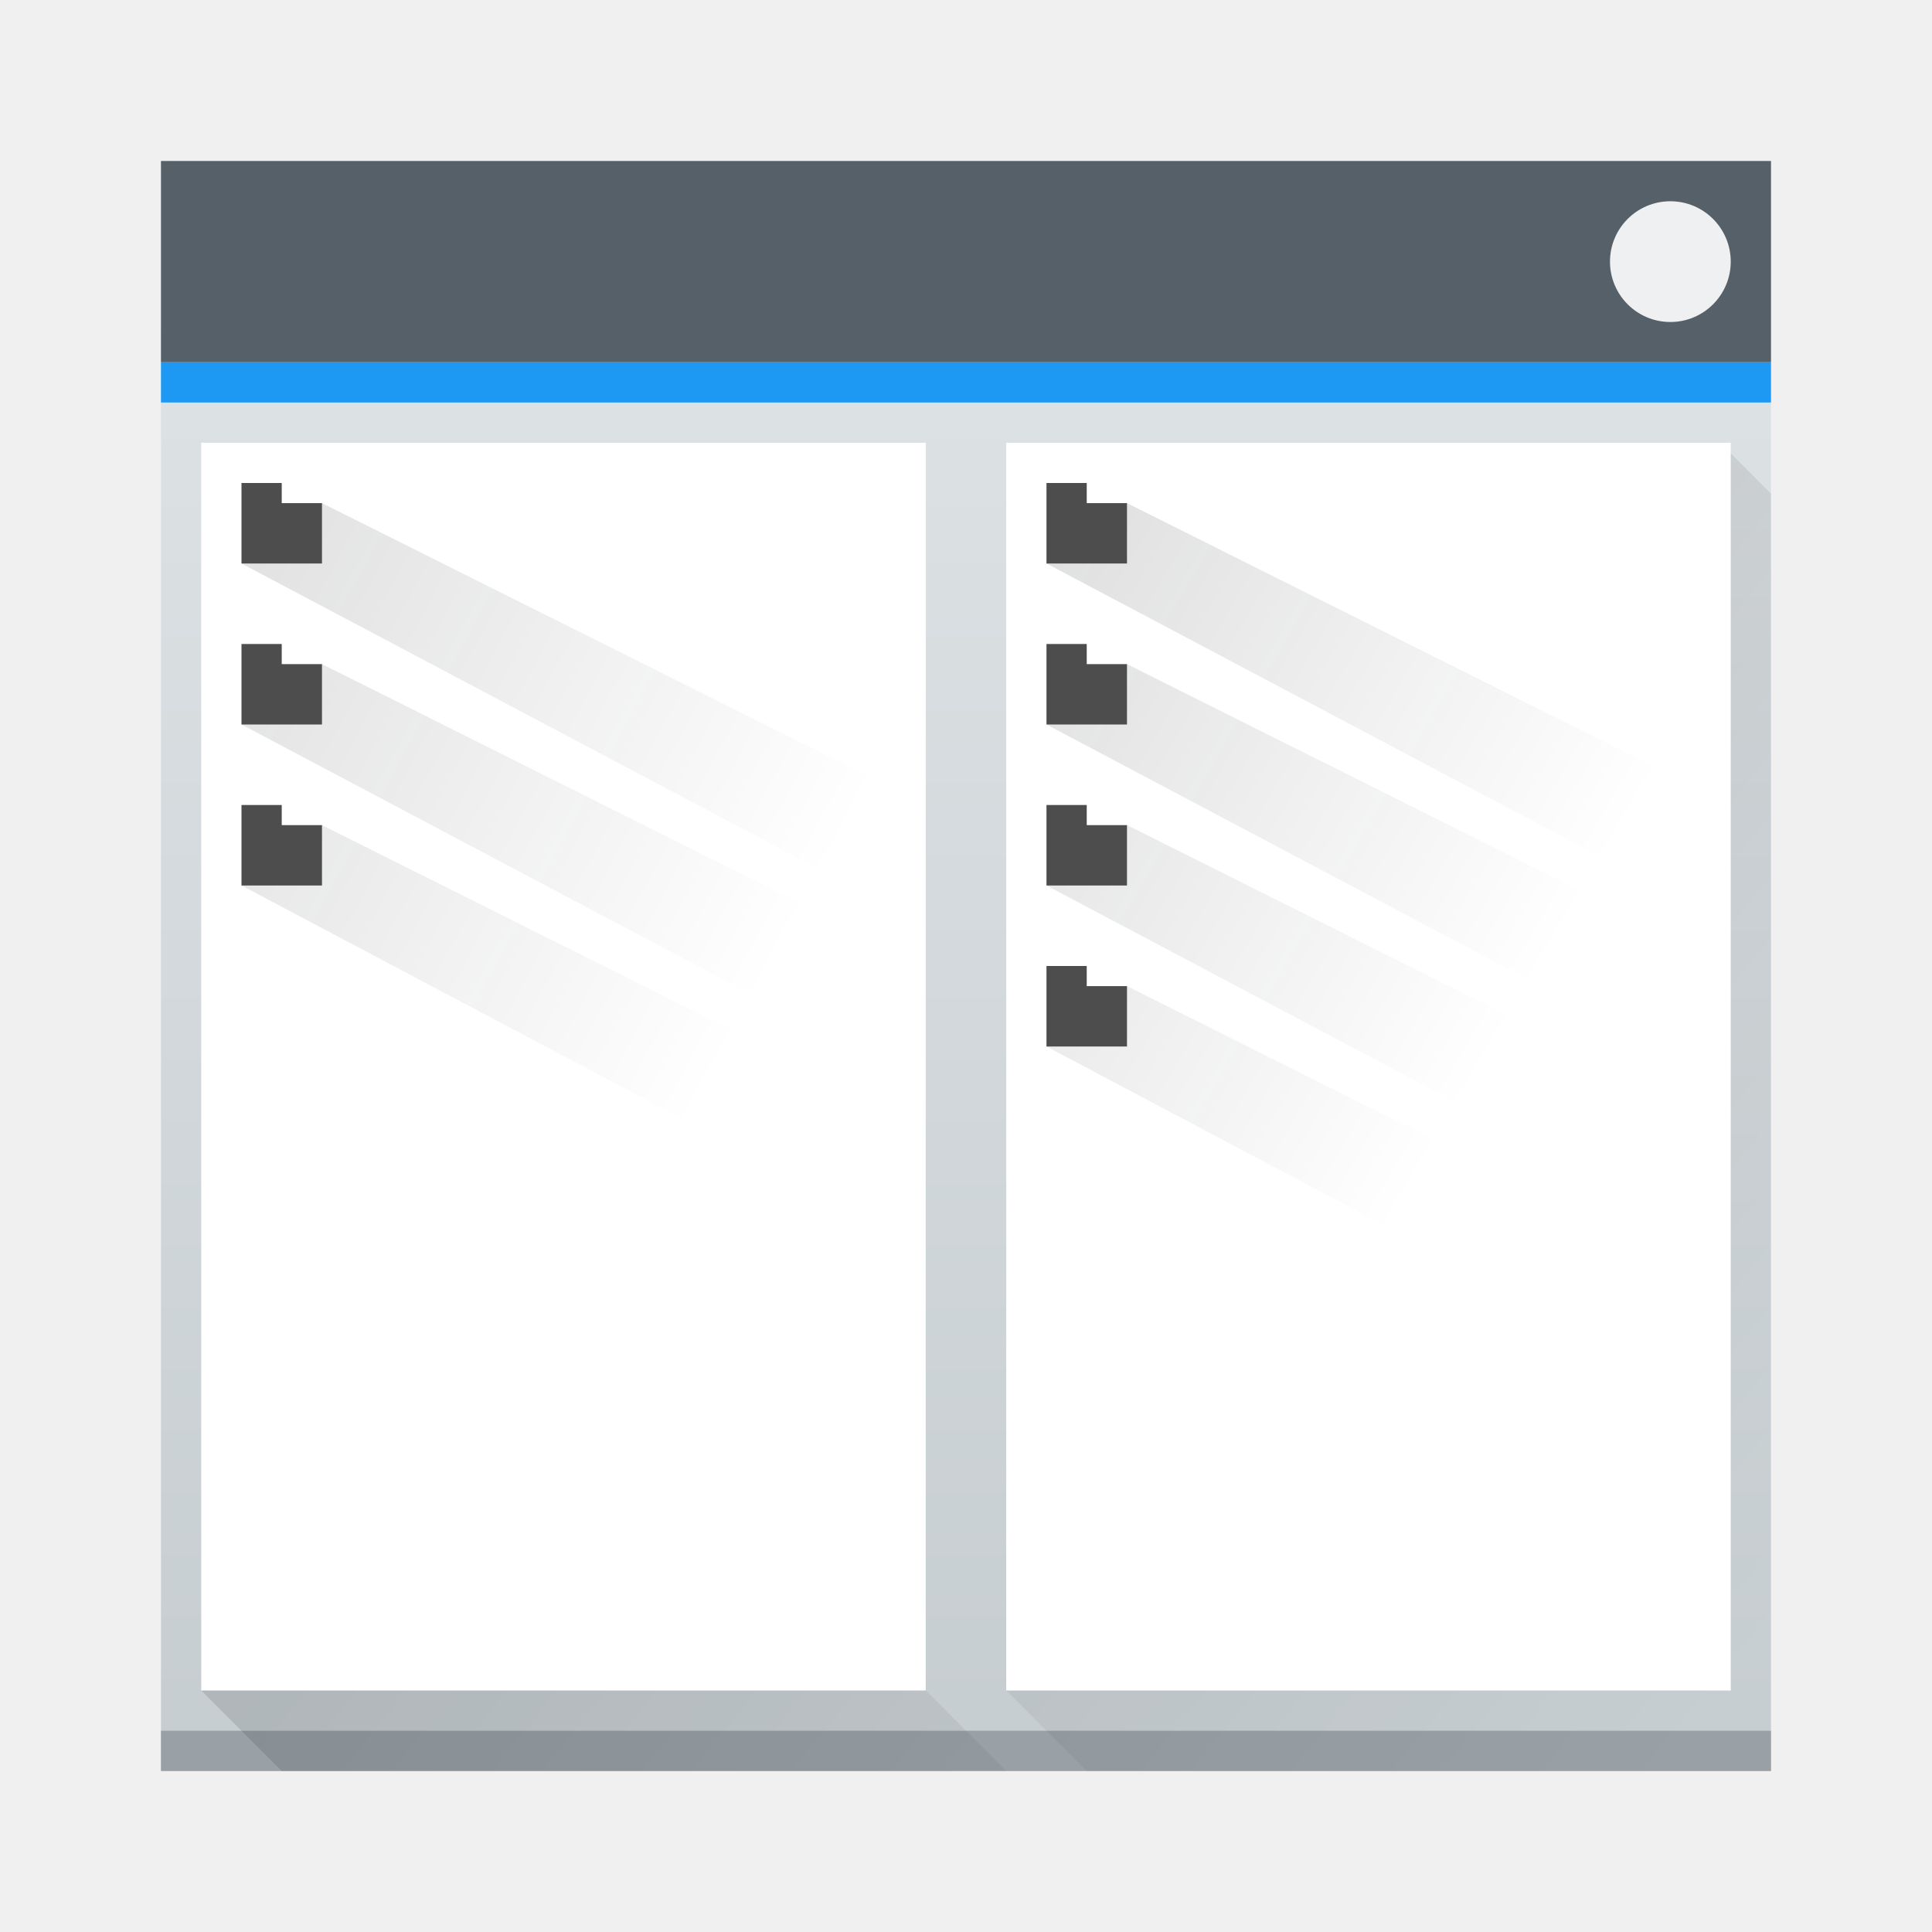
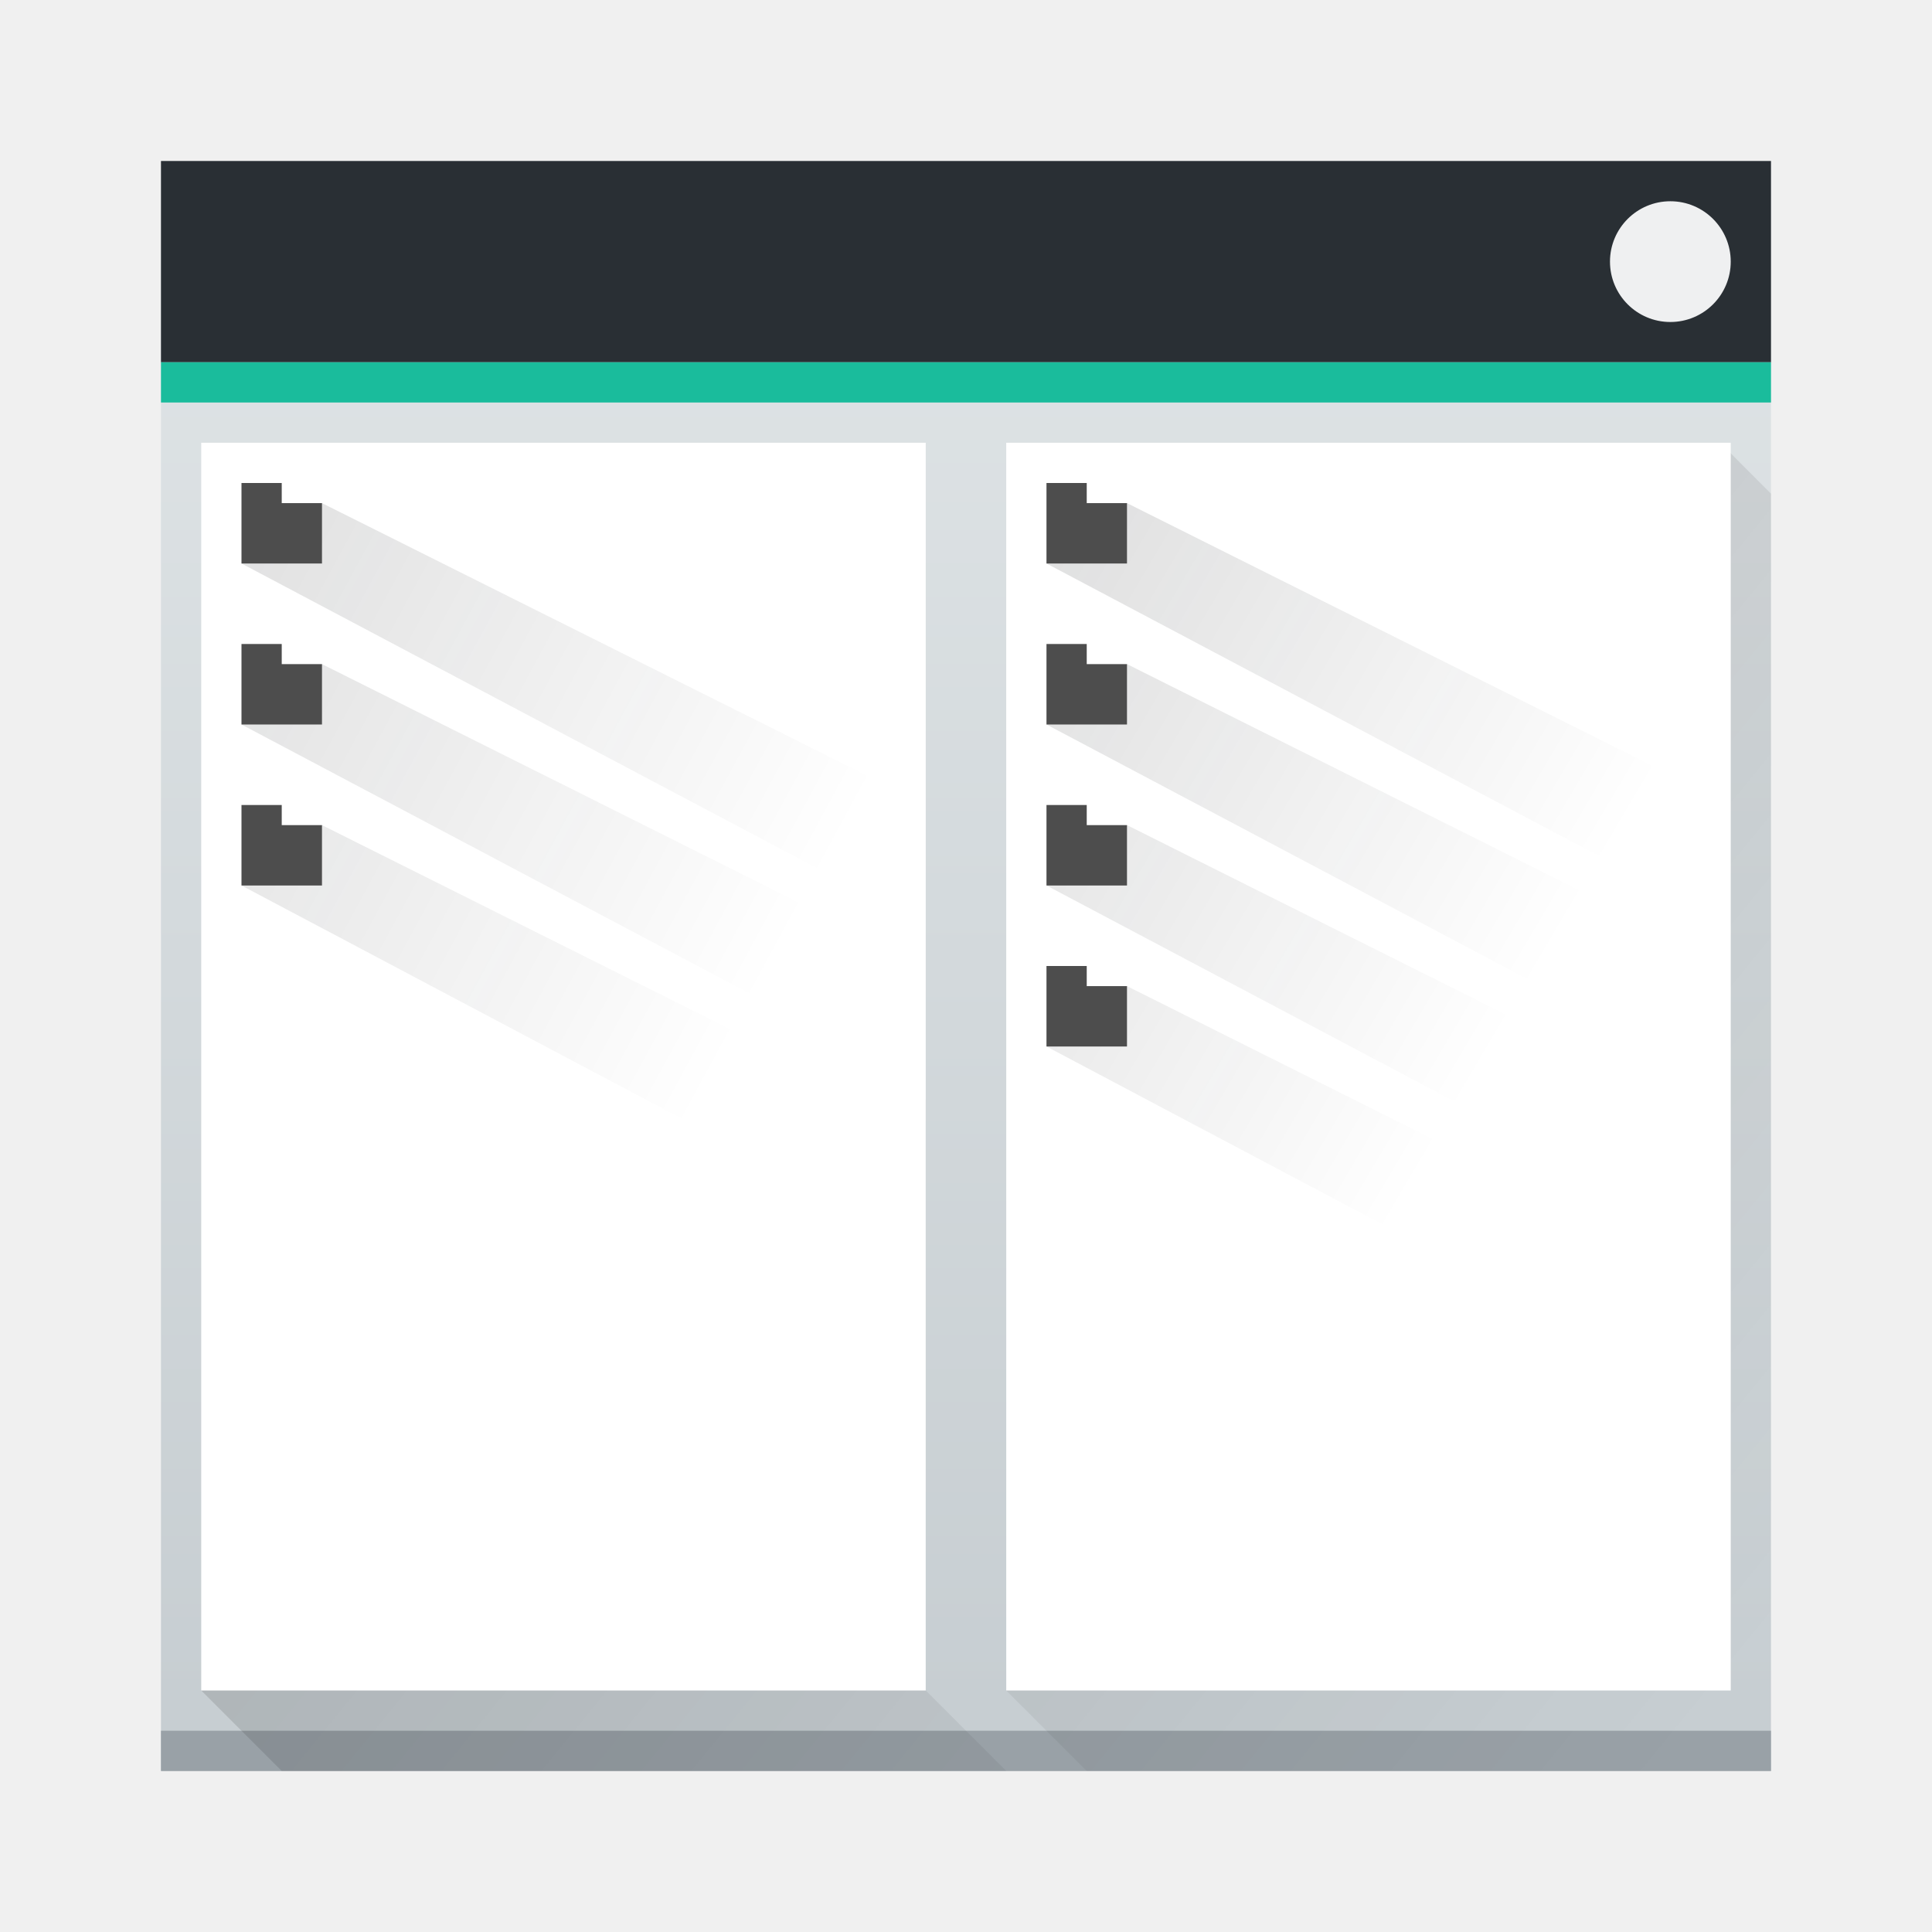
- <svg xmlns="http://www.w3.org/2000/svg" xmlns:xlink="http://www.w3.org/1999/xlink" width="48" version="1.1" height="48" viewBox="0 0 48 48">
+ <svg xmlns="http://www.w3.org/2000/svg" xmlns:xlink="http://www.w3.org/1999/xlink" width="48" version="1.1" height="48" viewBox="0 0 48 48" id="svg2">
  <defs id="defs5455">
    <linearGradient xlink:href="#linearGradient4303-6-4" id="linearGradient4165" y1="543.798" y2="503.798" x2="0" gradientUnits="userSpaceOnUse" gradientTransform="matrix(1 0 0 1 -0.000017 0)" />
    <linearGradient id="linearGradient4227">
      <stop style="stop-color:#292c2f" id="stop4229" />
      <stop offset="1" style="stop-opacity:0" id="stop4231" />
    </linearGradient>
    <linearGradient id="linearGradient4303-6-4">
      <stop style="stop-color:#c6cdd1" id="stop4305-7-0" />
      <stop offset="1" style="stop-color:#e0e5e7" id="stop4307-0-0" />
    </linearGradient>
    <linearGradient xlink:href="#linearGradient4227" id="linearGradient4553" y1="521.154" x1="394.22" y2="533.412" gradientUnits="userSpaceOnUse" x2="416.845" gradientTransform="matrix(1 0 0 1 -397.3356 -509.8689)" />
    <linearGradient xlink:href="#linearGradient4227" id="linearGradient4585" y1="524.97" x1="393.823" y2="536.833" gradientUnits="userSpaceOnUse" x2="413.97" gradientTransform="matrix(1 0 0 1 -377.3356 -509.8689)" />
    <linearGradient id="linearGradient4293">
      <stop id="stop4295" />
      <stop offset="1" style="stop-opacity:0" id="stop4297" />
    </linearGradient>
    <linearGradient xlink:href="#linearGradient4293" id="linearGradient4300" y1="510.798" x1="389.571" y2="541.798" gradientUnits="userSpaceOnUse" x2="427.571" gradientTransform="matrix(1 0 0 1 -384.5714 -499.798)" />
  </defs>
  <g id="layer1" transform="matrix(1 0 0 1 -384.5714 -499.798)">
    <rect width="40" x="388.571" y="503.798" rx="0" height="40" style="fill:url(#linearGradient4165)" id="rect4146" />
    <rect width="40" x="388.571" y="542.798" height="1" style="fill:#99a1a7" id="rect4167" />
    <path style="fill:url(#linearGradient4300);opacity:0.2;fill-rule:evenodd" id="path4290" d="M 42.842 11.105 L 25 25.672 L 25 42 L 27 44 L 44 44 L 44 12.266 L 42.842 11.105 z M 23 27.305 L 5 42 L 7 44 L 25 44 L 23 42 L 23 27.305 z " transform="matrix(1 0 0 1 384.5714 499.798)" />
-     <rect width="40" x="388.571" y="503.798" height="5" style="fill:#566069;stroke-width:0.1" id="rect4302" />
+     <rect width="40" x="388.571" y="503.798" height="5" style="fill:#292f34;stroke-width:0.1;fill-opacity:1" id="rect4302" />
    <rect width="3" x="424.571" y="504.798" rx="1.5" height="3" style="fill:#eff0f1;stroke-width:0.1" id="rect4306" />
-     <rect width="40" x="388.571" y="508.798" rx="0" height="1" style="fill:#1d99f3;stroke-width:0.1" id="rect4310" />
+     <rect width="40" x="388.571" y="508.798" rx="0" height="1" style="fill:#1abc9c;stroke-width:0.1;fill-opacity:1" id="rect4310" />
    <path style="shape-rendering:auto;color-interpolation-filters:linearRGB;fill:#ffffff;image-rendering:auto;text-rendering:auto;color:#000000;color-rendering:auto;color-interpolation:sRGB" id="path4273" d="m 389.571,510.798 18,0 0,31 -18,0 0,-31 z" />
    <path style="shape-rendering:auto;color-interpolation-filters:linearRGB;fill:#ffffff;image-rendering:auto;text-rendering:auto;color:#000000;color-rendering:auto;color-interpolation:sRGB" id="rect4274" d="m 409.571,510.798 18,0 0,31 -18,0 0,-31 z" />
    <path style="fill:url(#linearGradient4553);opacity:0.2;fill-rule:evenodd" id="path4551" d="M 8,12.5 6,14 23,23 23,20 8,12.5 Z m 0,4 -2,1.5 17,9 0,-3 -15,-7.5 z m 0,4 -2,1.5 17,9 0,-3 -15,-7.5 z" transform="matrix(1 0 0 1 384.5714 499.798)" />
    <path style="fill:#4d4d4d" id="rect4230" d="m 390.571,511.798 1,0 0,0.5 1,0 0,1.5 -2,0 z" />
    <path style="fill:#4d4d4d" id="path4410" d="m 390.571,515.798 1,0 0,0.5 1,0 0,1.5 -2,0 z" />
    <path style="fill:#4d4d4d" id="path4414" d="m 390.571,519.798 1,0 0,0.5 1,0 0,1.5 -2,0 z" />
    <path style="fill:url(#linearGradient4585);opacity:0.2;fill-rule:evenodd" id="path4579" d="m 28,12.5 -2,1.5 17,9 0,-3 -15,-7.5 z m 0,4 -2,1.5 17,9 0,-3 -15,-7.5 z m 0,4 -2,1.5 17,9 0,-3 -15,-7.5 z m 0,4 -2,1.5 17,9 0,-3 -15,-7.5 z" transform="matrix(1 0 0 1 384.5714 499.798)" />
    <path style="fill:#4d4d4d" id="path4418" d="m 410.571,511.798 1,0 0,0.5 1,0 0,1.5 -2,0 z" />
    <path style="fill:#4d4d4d" id="path4422" d="m 410.571,515.798 1,0 0,0.5 1,0 0,1.5 -2,0 z" />
    <path style="fill:#4d4d4d" id="path4426" d="m 410.571,519.798 1,0 0,0.5 1,0 0,1.5 -2,0 z" />
    <path style="fill:#4d4d4d" id="path4430" d="m 410.571,523.798 1,0 0,0.5 1,0 0,1.5 -2,0 z" />
  </g>
</svg>
